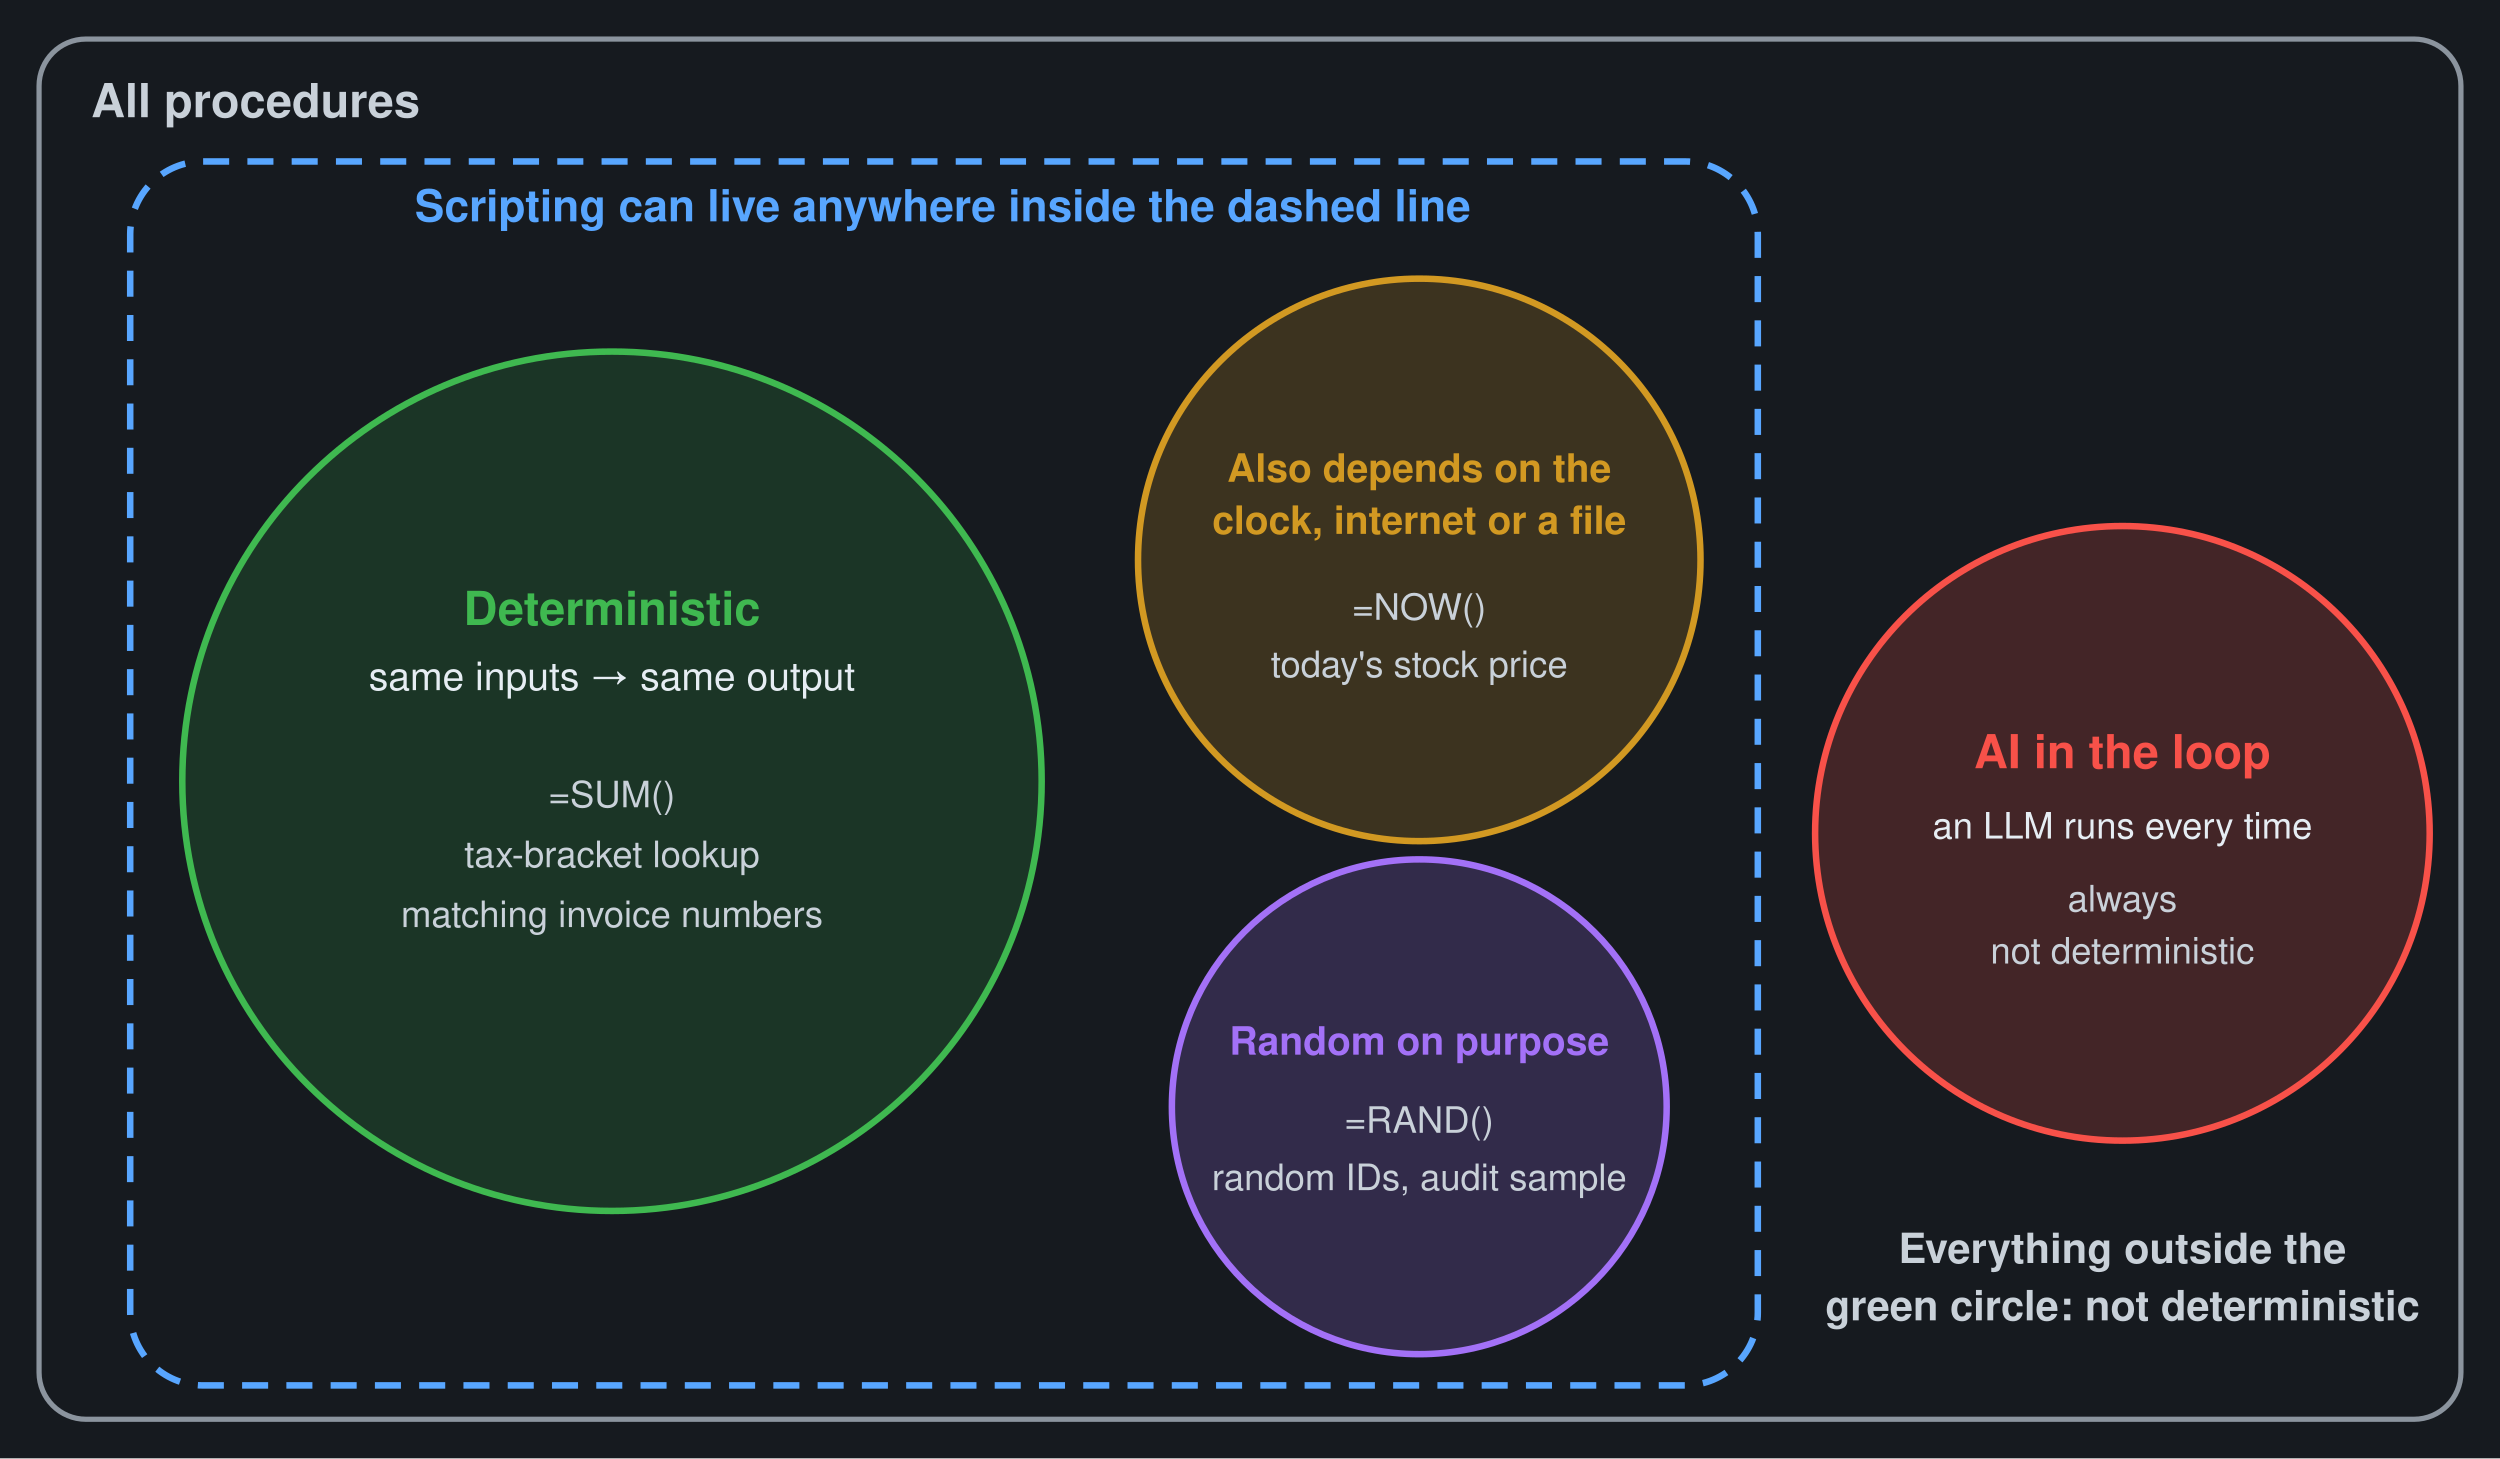
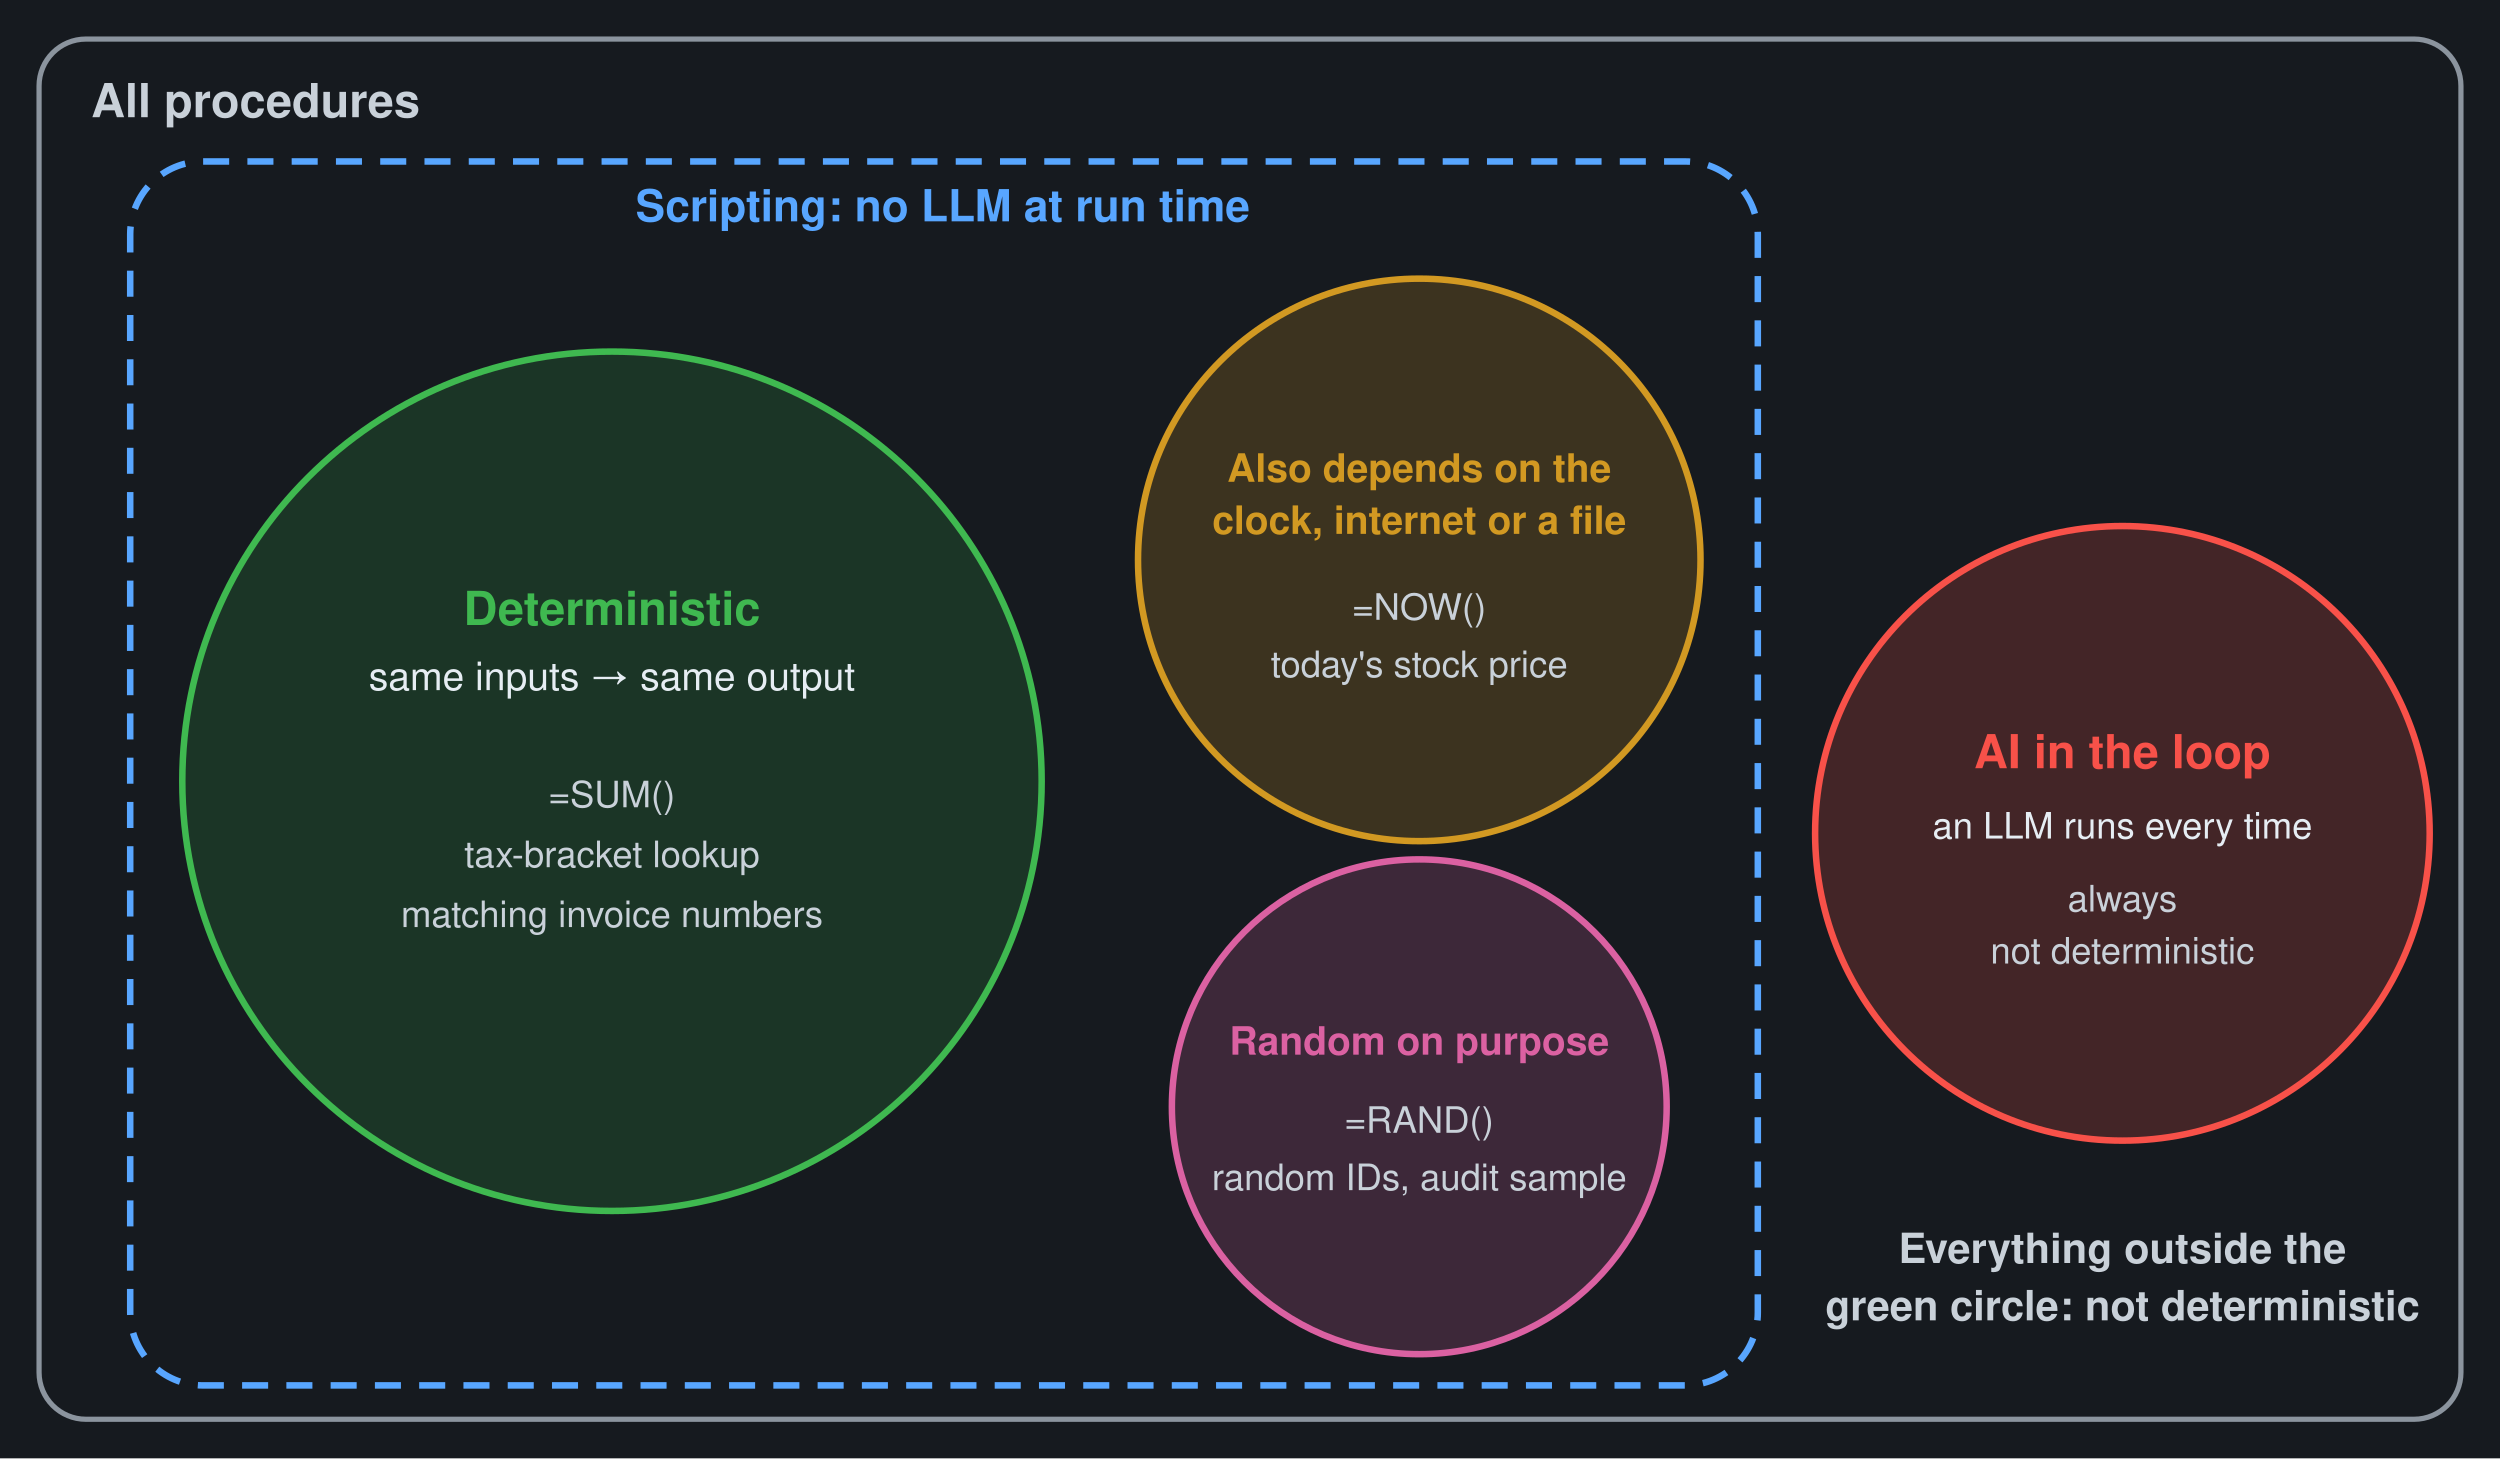
- <svg xmlns="http://www.w3.org/2000/svg" viewBox="0 0 960 560" font-family="Segoe UI, Helvetica, Arial, sans-serif">
+ <svg xmlns="http://www.w3.org/2000/svg" width="960" height="560" viewBox="0 0 960 560" font-family="Segoe UI, Helvetica, Arial, sans-serif">
  <rect x="0" y="0" width="960" height="560" fill="#161a1f" />
  <rect x="15" y="15" width="930" height="530" rx="18" fill="none" stroke="#8b949e" stroke-width="2" />
  <text x="35" y="45" fill="#c9d1d9" font-size="18" font-weight="600">All procedures</text>
  <rect x="50" y="62" width="625" height="470" rx="28" fill="none" stroke="#58a6ff" stroke-width="2.5" stroke-dasharray="10 7" />
-   <text x="362" y="85" fill="#58a6ff" font-size="17" font-weight="700" text-anchor="middle">Scripting can live anywhere inside the dashed line</text>
+   <text x="362" y="85" fill="#58a6ff" font-size="17" font-weight="700" text-anchor="middle">Scripting: no LLM at run time</text>
  <circle cx="235" cy="300" r="165" fill="#2ea04333" stroke="#3fb950" stroke-width="2.5" />
  <text x="235" y="240" fill="#3fb950" font-size="18" font-weight="700" text-anchor="middle">Deterministic</text>
  <text x="235" y="265" fill="#e6edf3" font-size="15" text-anchor="middle">same inputs → same output</text>
  <text x="235" y="310" fill="#c9d1d9" font-size="14" text-anchor="middle">=SUM()</text>
  <text x="235" y="333" fill="#c9d1d9" font-size="14" text-anchor="middle">tax-bracket lookup</text>
  <text x="235" y="356" fill="#c9d1d9" font-size="14" text-anchor="middle">matching invoice numbers</text>
  <text x="815" y="485" fill="#c9d1d9" font-size="16" font-weight="600" text-anchor="middle">Everything outside the</text>
  <text x="815" y="507" fill="#c9d1d9" font-size="16" font-weight="600" text-anchor="middle">green circle: not deterministic</text>
  <circle cx="545" cy="215" r="108" fill="#d2992233" stroke="#d29922" stroke-width="2.5" />
  <text x="545" y="185" fill="#d29922" font-size="15" font-weight="700" text-anchor="middle">Also depends on the</text>
  <text x="545" y="205" fill="#d29922" font-size="15" font-weight="700" text-anchor="middle">clock, internet or a file</text>
  <text x="545" y="238" fill="#c9d1d9" font-size="14" text-anchor="middle">=NOW()</text>
  <text x="545" y="260" fill="#c9d1d9" font-size="14" text-anchor="middle">today's stock price</text>
-   <circle cx="545" cy="425" r="95" fill="#a371f733" stroke="#a371f7" stroke-width="2.5" />
-   <text x="545" y="405" fill="#a371f7" font-size="15" font-weight="700" text-anchor="middle">Random on purpose</text>
+   <circle cx="545" cy="425" r="95" fill="#db61a233" stroke="#db61a2" stroke-width="2.5" />
+   <text x="545" y="405" fill="#db61a2" font-size="15" font-weight="700" text-anchor="middle">Random on purpose</text>
  <text x="545" y="435" fill="#c9d1d9" font-size="14" text-anchor="middle">=RAND()</text>
  <text x="545" y="457" fill="#c9d1d9" font-size="14" text-anchor="middle">random IDs, audit sample</text>
  <circle cx="815" cy="320" r="118" fill="#f8514933" stroke="#f85149" stroke-width="2.5" />
  <text x="815" y="295" fill="#f85149" font-size="18" font-weight="700" text-anchor="middle">AI in the loop</text>
  <text x="815" y="322" fill="#e6edf3" font-size="14" text-anchor="middle">an LLM runs every time</text>
  <text x="815" y="350" fill="#c9d1d9" font-size="14" text-anchor="middle">always</text>
  <text x="815" y="370" fill="#c9d1d9" font-size="14" text-anchor="middle">not deterministic</text>
</svg>
